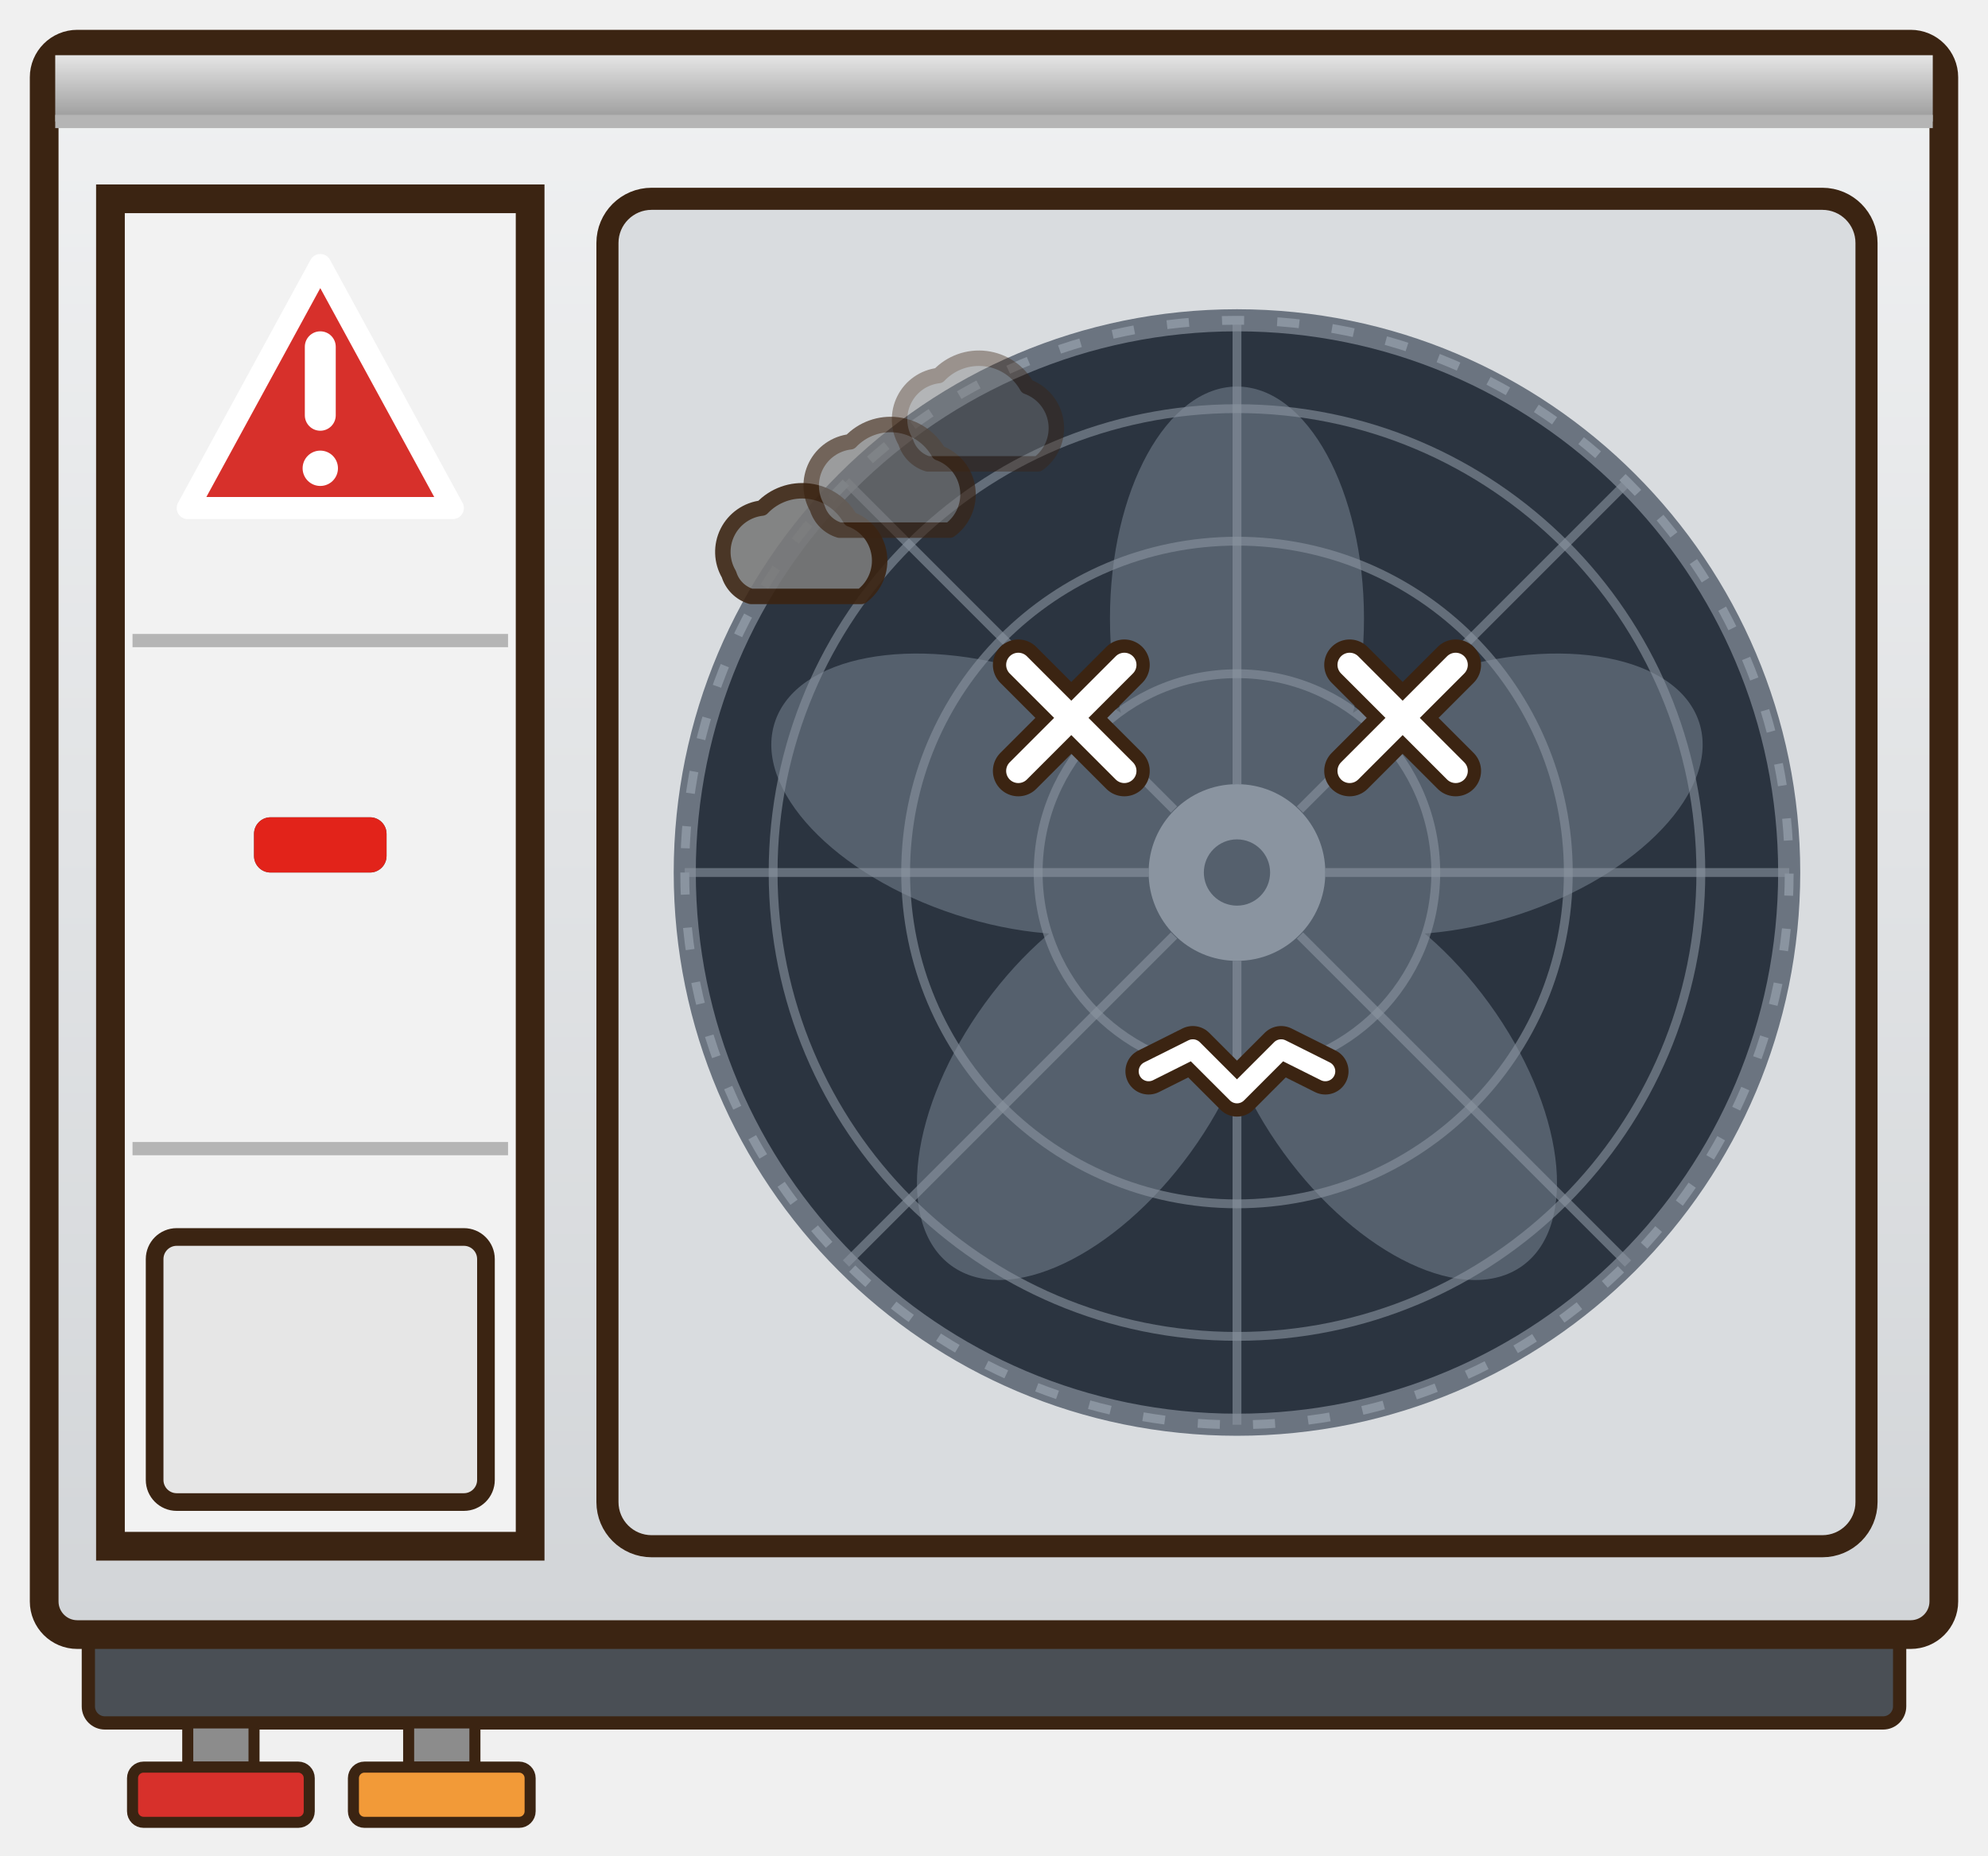
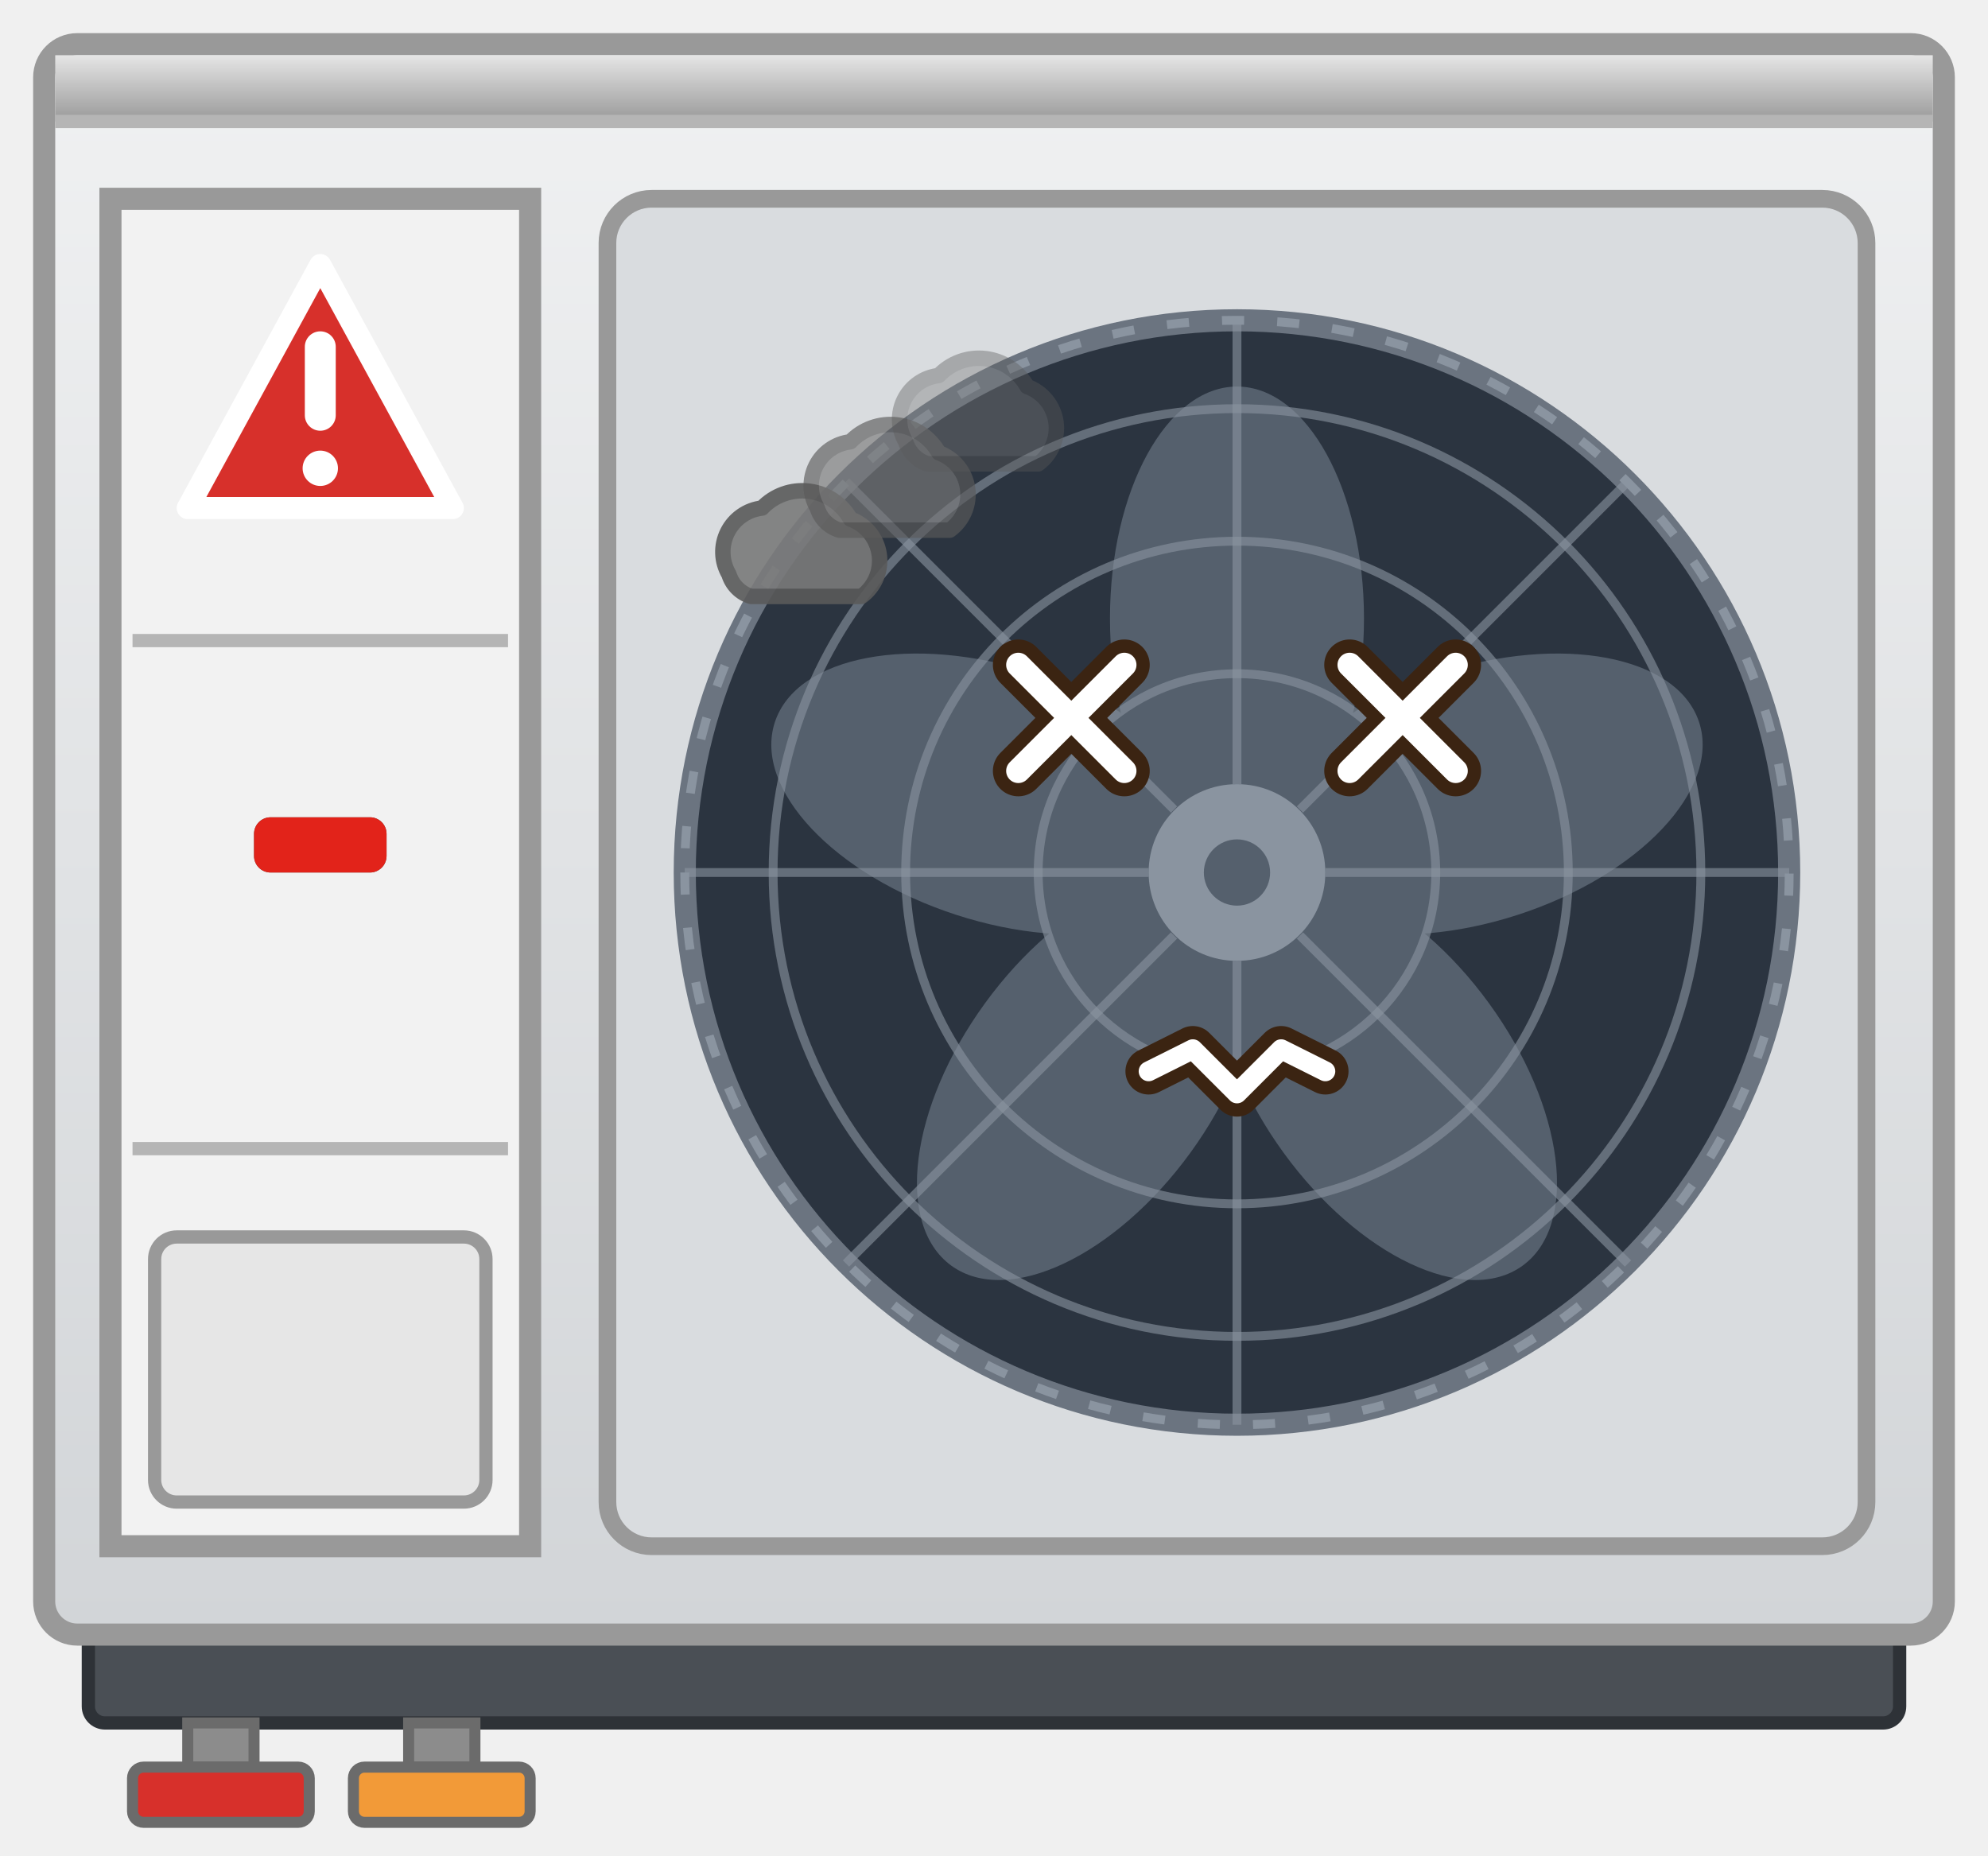
<svg xmlns="http://www.w3.org/2000/svg" width="180" height="168" viewBox="0 0 180 168" role="img" aria-labelledby="title">
  <defs>
    <linearGradient id="gB" x1="0" y1="0" x2="0" y2="1">
      <stop offset="0" stop-color="#E6E6E6" />
      <stop offset="0.07" stop-color="#E0E0E0" />
      <stop offset="1" stop-color="#999999" />
    </linearGradient>
    <linearGradient id="gG" x1="0" y1="0" x2="0" y2="1">
      <stop offset="0" stop-color="#F0F1F2" />
      <stop offset="1" stop-color="#D2D5D8" />
    </linearGradient>
  </defs>
  <g>
    <animateTransform attributeName="transform" type="rotate" values="0 90 156;-1.5 90 156;1.5 90 156;-1 90 156;0 90 156" dur="0.6s" repeatCount="indefinite" />
    <g transform="translate(180 0) scale(-1 1)">
-       <rect x="8" y="147" width="164" height="9" rx="1.5" fill="#4A4F55" stroke="#3B2412" stroke-width="1.2" />
-       <rect x="4" y="4" width="172" height="144" rx="3" fill="url(#gG)" stroke="#3B2412" stroke-width="2.6" />
+       <rect x="8" y="147" width="164" height="9" rx="1.5" fill="#4A4F55" stroke="#2E3237" stroke-width="1.2" />
+       <rect x="4" y="4" width="172" height="144" rx="3" fill="url(#gG)" stroke="#999999" stroke-width="2" />
      <rect x="5" y="5" width="170" height="6" fill="url(#gB)" />
      <line x1="5" y1="11" x2="175" y2="11" stroke="#B5B5B5" stroke-width="1.2" />
-       <rect x="11" y="18" width="114" height="122" rx="4" fill="#D9DCDF" stroke="#3B2412" stroke-width="2" />
+       <rect x="11" y="18" width="114" height="122" rx="4" fill="#D9DCDF" stroke="#999999" stroke-width="1.6" />
      <circle cx="68" cy="79" r="50" fill="#2B3440" stroke="#6B7480" stroke-width="2" />
      <g transform="rotate(-0.00 68 79)">
        <g>
          <ellipse cx="68" cy="56" rx="11.5" ry="21" fill="#55606D" transform="rotate(0 68 79)" />
          <ellipse cx="68" cy="56" rx="11.5" ry="21" fill="#55606D" transform="rotate(72 68 79)" />
          <ellipse cx="68" cy="56" rx="11.5" ry="21" fill="#55606D" transform="rotate(144 68 79)" />
          <ellipse cx="68" cy="56" rx="11.5" ry="21" fill="#55606D" transform="rotate(216 68 79)" />
          <ellipse cx="68" cy="56" rx="11.5" ry="21" fill="#55606D" transform="rotate(288 68 79)" />
          <circle cx="68" cy="79" r="8" fill="#8A94A0" />
          <circle cx="68" cy="79" r="3" fill="#55606D" />
        </g>
      </g>
      <circle cx="68" cy="79" r="18" fill="none" stroke="#8A94A0" stroke-opacity="0.6" stroke-width="0.8" />
      <circle cx="68" cy="79" r="30" fill="none" stroke="#8A94A0" stroke-opacity="0.6" stroke-width="0.8" />
      <circle cx="68" cy="79" r="42" fill="none" stroke="#8A94A0" stroke-opacity="0.6" stroke-width="0.8" />
      <line x1="76.0" y1="79.0" x2="118.0" y2="79.0" stroke="#8A94A0" stroke-opacity="0.6" stroke-width="0.8" />
      <line x1="73.7" y1="84.7" x2="103.4" y2="114.4" stroke="#8A94A0" stroke-opacity="0.6" stroke-width="0.8" />
      <line x1="68.0" y1="87.0" x2="68.0" y2="129.0" stroke="#8A94A0" stroke-opacity="0.6" stroke-width="0.8" />
      <line x1="62.3" y1="84.7" x2="32.6" y2="114.4" stroke="#8A94A0" stroke-opacity="0.6" stroke-width="0.8" />
      <line x1="60.0" y1="79.0" x2="18.0" y2="79.0" stroke="#8A94A0" stroke-opacity="0.6" stroke-width="0.8" />
      <line x1="62.3" y1="73.3" x2="32.6" y2="43.6" stroke="#8A94A0" stroke-opacity="0.6" stroke-width="0.8" />
      <line x1="68.0" y1="71.0" x2="68.0" y2="29.0" stroke="#8A94A0" stroke-opacity="0.6" stroke-width="0.8" />
      <line x1="73.7" y1="73.3" x2="103.4" y2="43.6" stroke="#8A94A0" stroke-opacity="0.6" stroke-width="0.8" />
      <circle cx="68" cy="79" r="50" fill="none" stroke="#8A94A0" stroke-width="0.8" stroke-dasharray="2 3" />
-       <rect x="132" y="18" width="38" height="122" fill="#F2F2F2" stroke="#3B2412" stroke-width="2.6" />
+       <rect x="132" y="18" width="38" height="122" fill="#F2F2F2" stroke="#999999" stroke-width="2" />
      <line x1="134" y1="58" x2="168" y2="58" stroke="#B5B5B5" stroke-width="1.2" />
      <line x1="134" y1="104" x2="168" y2="104" stroke="#B5B5B5" stroke-width="1.2" />
      <rect x="145" y="74" width="12" height="5" rx="1.5" fill="#4D4D4D" />
-       <rect x="136" y="112" width="30" height="24" rx="2" fill="#E6E6E6" stroke="#3B2412" stroke-width="1.6" />
-       <rect x="157" y="156" width="6" height="4" fill="#8C8C8C" stroke="#3B2412" stroke-width="1" />
-       <rect x="152" y="160" width="16" height="5" rx="1" fill="#D7302B" stroke="#3B2412" stroke-width="1" />
-       <rect x="137" y="156" width="6" height="4" fill="#8C8C8C" stroke="#3B2412" stroke-width="1" />
-       <rect x="132" y="160" width="16" height="5" rx="1" fill="#F29A38" stroke="#3B2412" stroke-width="1" />
+       <rect x="136" y="112" width="30" height="24" rx="2" fill="#E6E6E6" stroke="#999999" stroke-width="1.2" />
+       <rect x="157" y="156" width="6" height="4" fill="#8C8C8C" stroke="#6B6B6B" stroke-width="1" />
+       <rect x="152" y="160" width="16" height="5" rx="1" fill="#D7302B" stroke="#6B6B6B" stroke-width="1" />
+       <rect x="137" y="156" width="6" height="4" fill="#8C8C8C" stroke="#6B6B6B" stroke-width="1" />
+       <rect x="132" y="160" width="16" height="5" rx="1" fill="#F29A38" stroke="#6B6B6B" stroke-width="1" />
    </g>
    <rect x="23" y="74" width="12" height="5" rx="1.5" fill="#E2231A">
      <animate attributeName="opacity" values="1;.2" dur="1s" calcMode="discrete" repeatCount="indefinite" />
    </rect>
    <path d="M29,24 L41,46 L17,46 Z" fill="#D7302B" stroke="#FFFFFF" stroke-width="2" stroke-linejoin="round" />
    <rect x="27.6" y="30" width="2.8" height="9" rx="1.4" fill="#FFFFFF" />
    <circle cx="29" cy="42.4" r="1.6" fill="#FFFFFF" />
    <path d="M92.2,60.2 l9.6,9.6 M101.8,60.2 l-9.6,9.6" stroke="#3B2412" stroke-width="4.6" stroke-linecap="round" />
    <path d="M122.2,60.2 l9.6,9.6 M131.8,60.2 l-9.6,9.6" stroke="#3B2412" stroke-width="4.6" stroke-linecap="round" />
    <path d="M104.0,97 l4.0,-2 l4.0,4 l4.0,-4 l4.0,2" fill="none" stroke="#3B2412" stroke-width="4.2" stroke-linejoin="round" stroke-linecap="round" />
    <path d="M92.2,60.2 l9.6,9.6 M101.8,60.2 l-9.6,9.6" stroke="#FFFFFF" stroke-width="2.2" stroke-linecap="round" />
    <path d="M122.2,60.2 l9.6,9.6 M131.8,60.2 l-9.6,9.6" stroke="#FFFFFF" stroke-width="2.2" stroke-linecap="round" />
    <path d="M104.0,97 l4.0,-2 l4.0,4 l4.0,-4 l4.0,2" fill="none" stroke="#FFFFFF" stroke-width="1.8" stroke-linejoin="round" stroke-linecap="round" />
    <g transform="translate(72 52)" opacity="0.90">
      <animateTransform attributeName="transform" type="translate" values="76 52;86 26" dur="2.4s" begin="0s" repeatCount="indefinite" />
      <animate attributeName="opacity" values="0;.95;0" dur="2.4s" begin="0s" repeatCount="indefinite" />
-       <path d="M-6,0 a4,4 0 0 1 3,-6 a5,5 0 0 1 8,1 a4,4 0 0 1 1,7 h-10 a3,3 0 0 1 -2,-2 z" fill="#7A7A7A" stroke="#3B2412" stroke-width="1.4" stroke-linejoin="round" />
+       <path d="M-6,0 a4,4 0 0 1 3,-6 a5,5 0 0 1 8,1 a4,4 0 0 1 1,7 h-10 a3,3 0 0 1 -2,-2 z" fill="#7A7A7A" stroke="#5A5A5A" stroke-width="1.4" stroke-linejoin="round" />
    </g>
    <g transform="translate(80 46)" opacity="0.65">
      <animateTransform attributeName="transform" type="translate" values="76 52;86 26" dur="2.4s" begin="0.8s" repeatCount="indefinite" />
      <animate attributeName="opacity" values="0;.95;0" dur="2.4s" begin="0.8s" repeatCount="indefinite" />
-       <path d="M-6,0 a4,4 0 0 1 3,-6 a5,5 0 0 1 8,1 a4,4 0 0 1 1,7 h-10 a3,3 0 0 1 -2,-2 z" fill="#7A7A7A" stroke="#3B2412" stroke-width="1.4" stroke-linejoin="round" />
+       <path d="M-6,0 a4,4 0 0 1 3,-6 a5,5 0 0 1 8,1 a4,4 0 0 1 1,7 h-10 a3,3 0 0 1 -2,-2 z" fill="#7A7A7A" stroke="#5A5A5A" stroke-width="1.4" stroke-linejoin="round" />
    </g>
    <g transform="translate(88 40)" opacity="0.40">
      <animateTransform attributeName="transform" type="translate" values="76 52;86 26" dur="2.4s" begin="1.6s" repeatCount="indefinite" />
      <animate attributeName="opacity" values="0;.95;0" dur="2.4s" begin="1.6s" repeatCount="indefinite" />
-       <path d="M-6,0 a4,4 0 0 1 3,-6 a5,5 0 0 1 8,1 a4,4 0 0 1 1,7 h-10 a3,3 0 0 1 -2,-2 z" fill="#7A7A7A" stroke="#3B2412" stroke-width="1.4" stroke-linejoin="round" />
+       <path d="M-6,0 a4,4 0 0 1 3,-6 a5,5 0 0 1 8,1 a4,4 0 0 1 1,7 h-10 a3,3 0 0 1 -2,-2 z" fill="#7A7A7A" stroke="#5A5A5A" stroke-width="1.4" stroke-linejoin="round" />
    </g>
  </g>
</svg>
